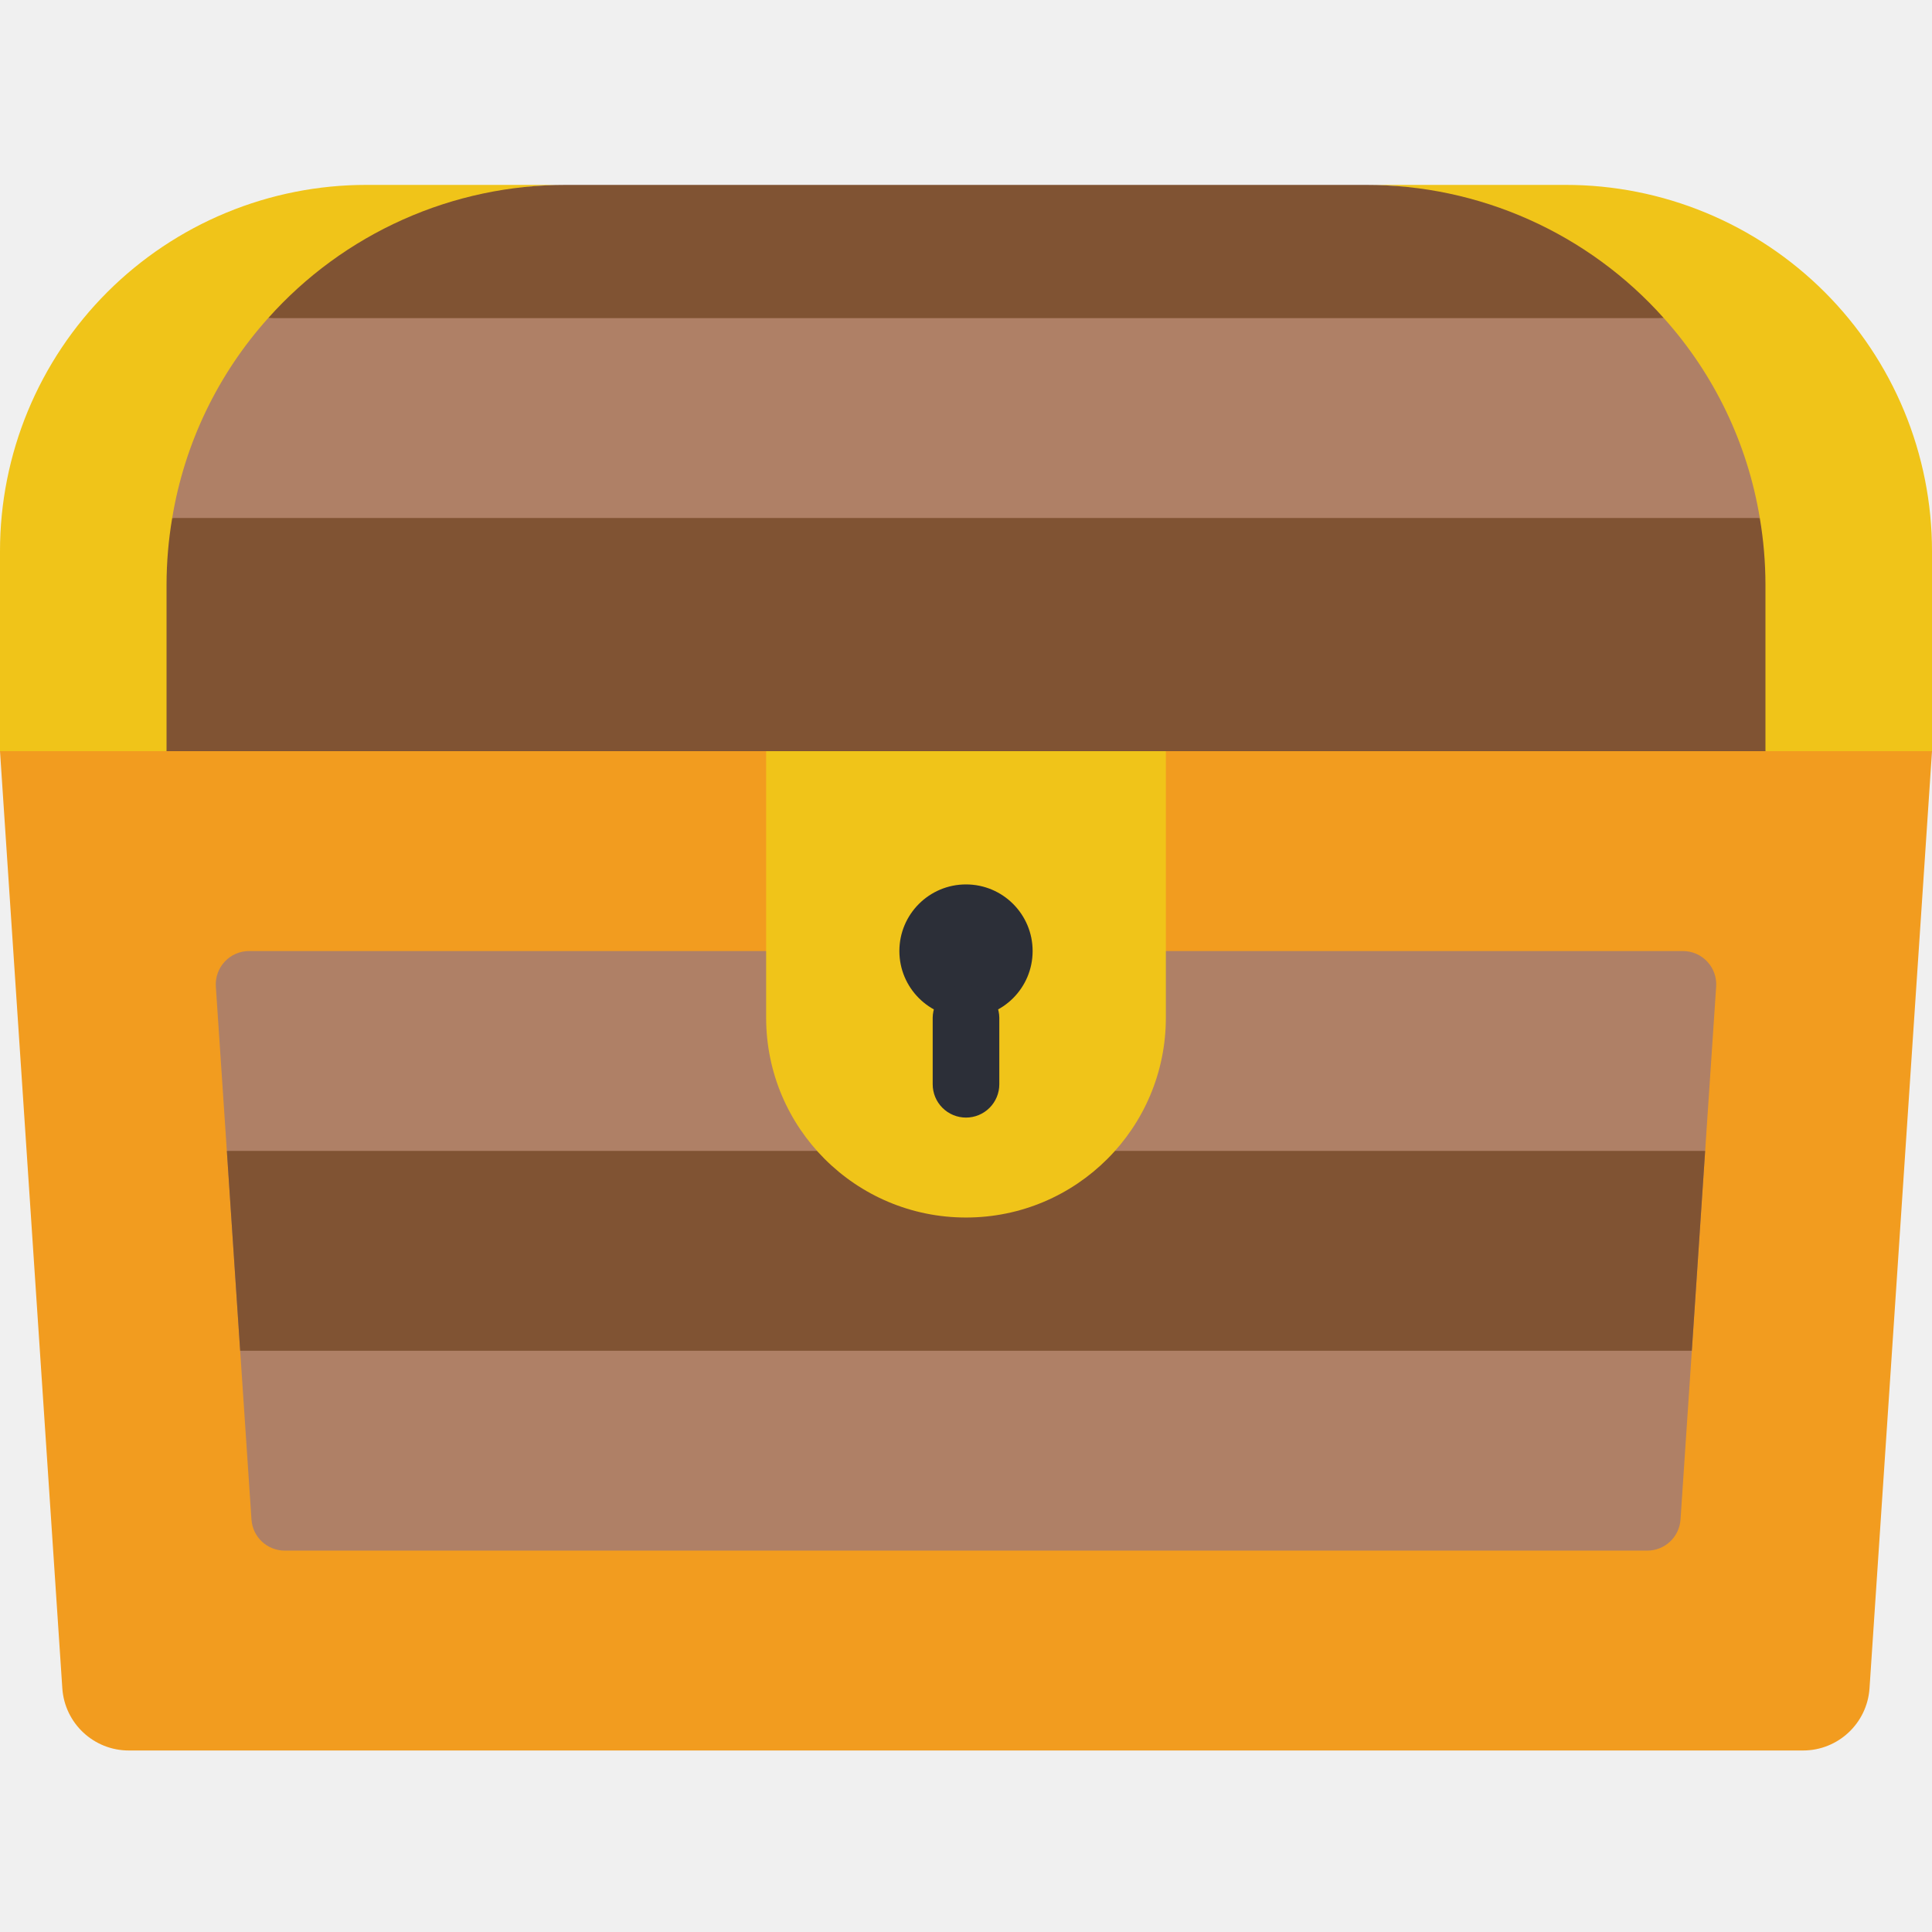
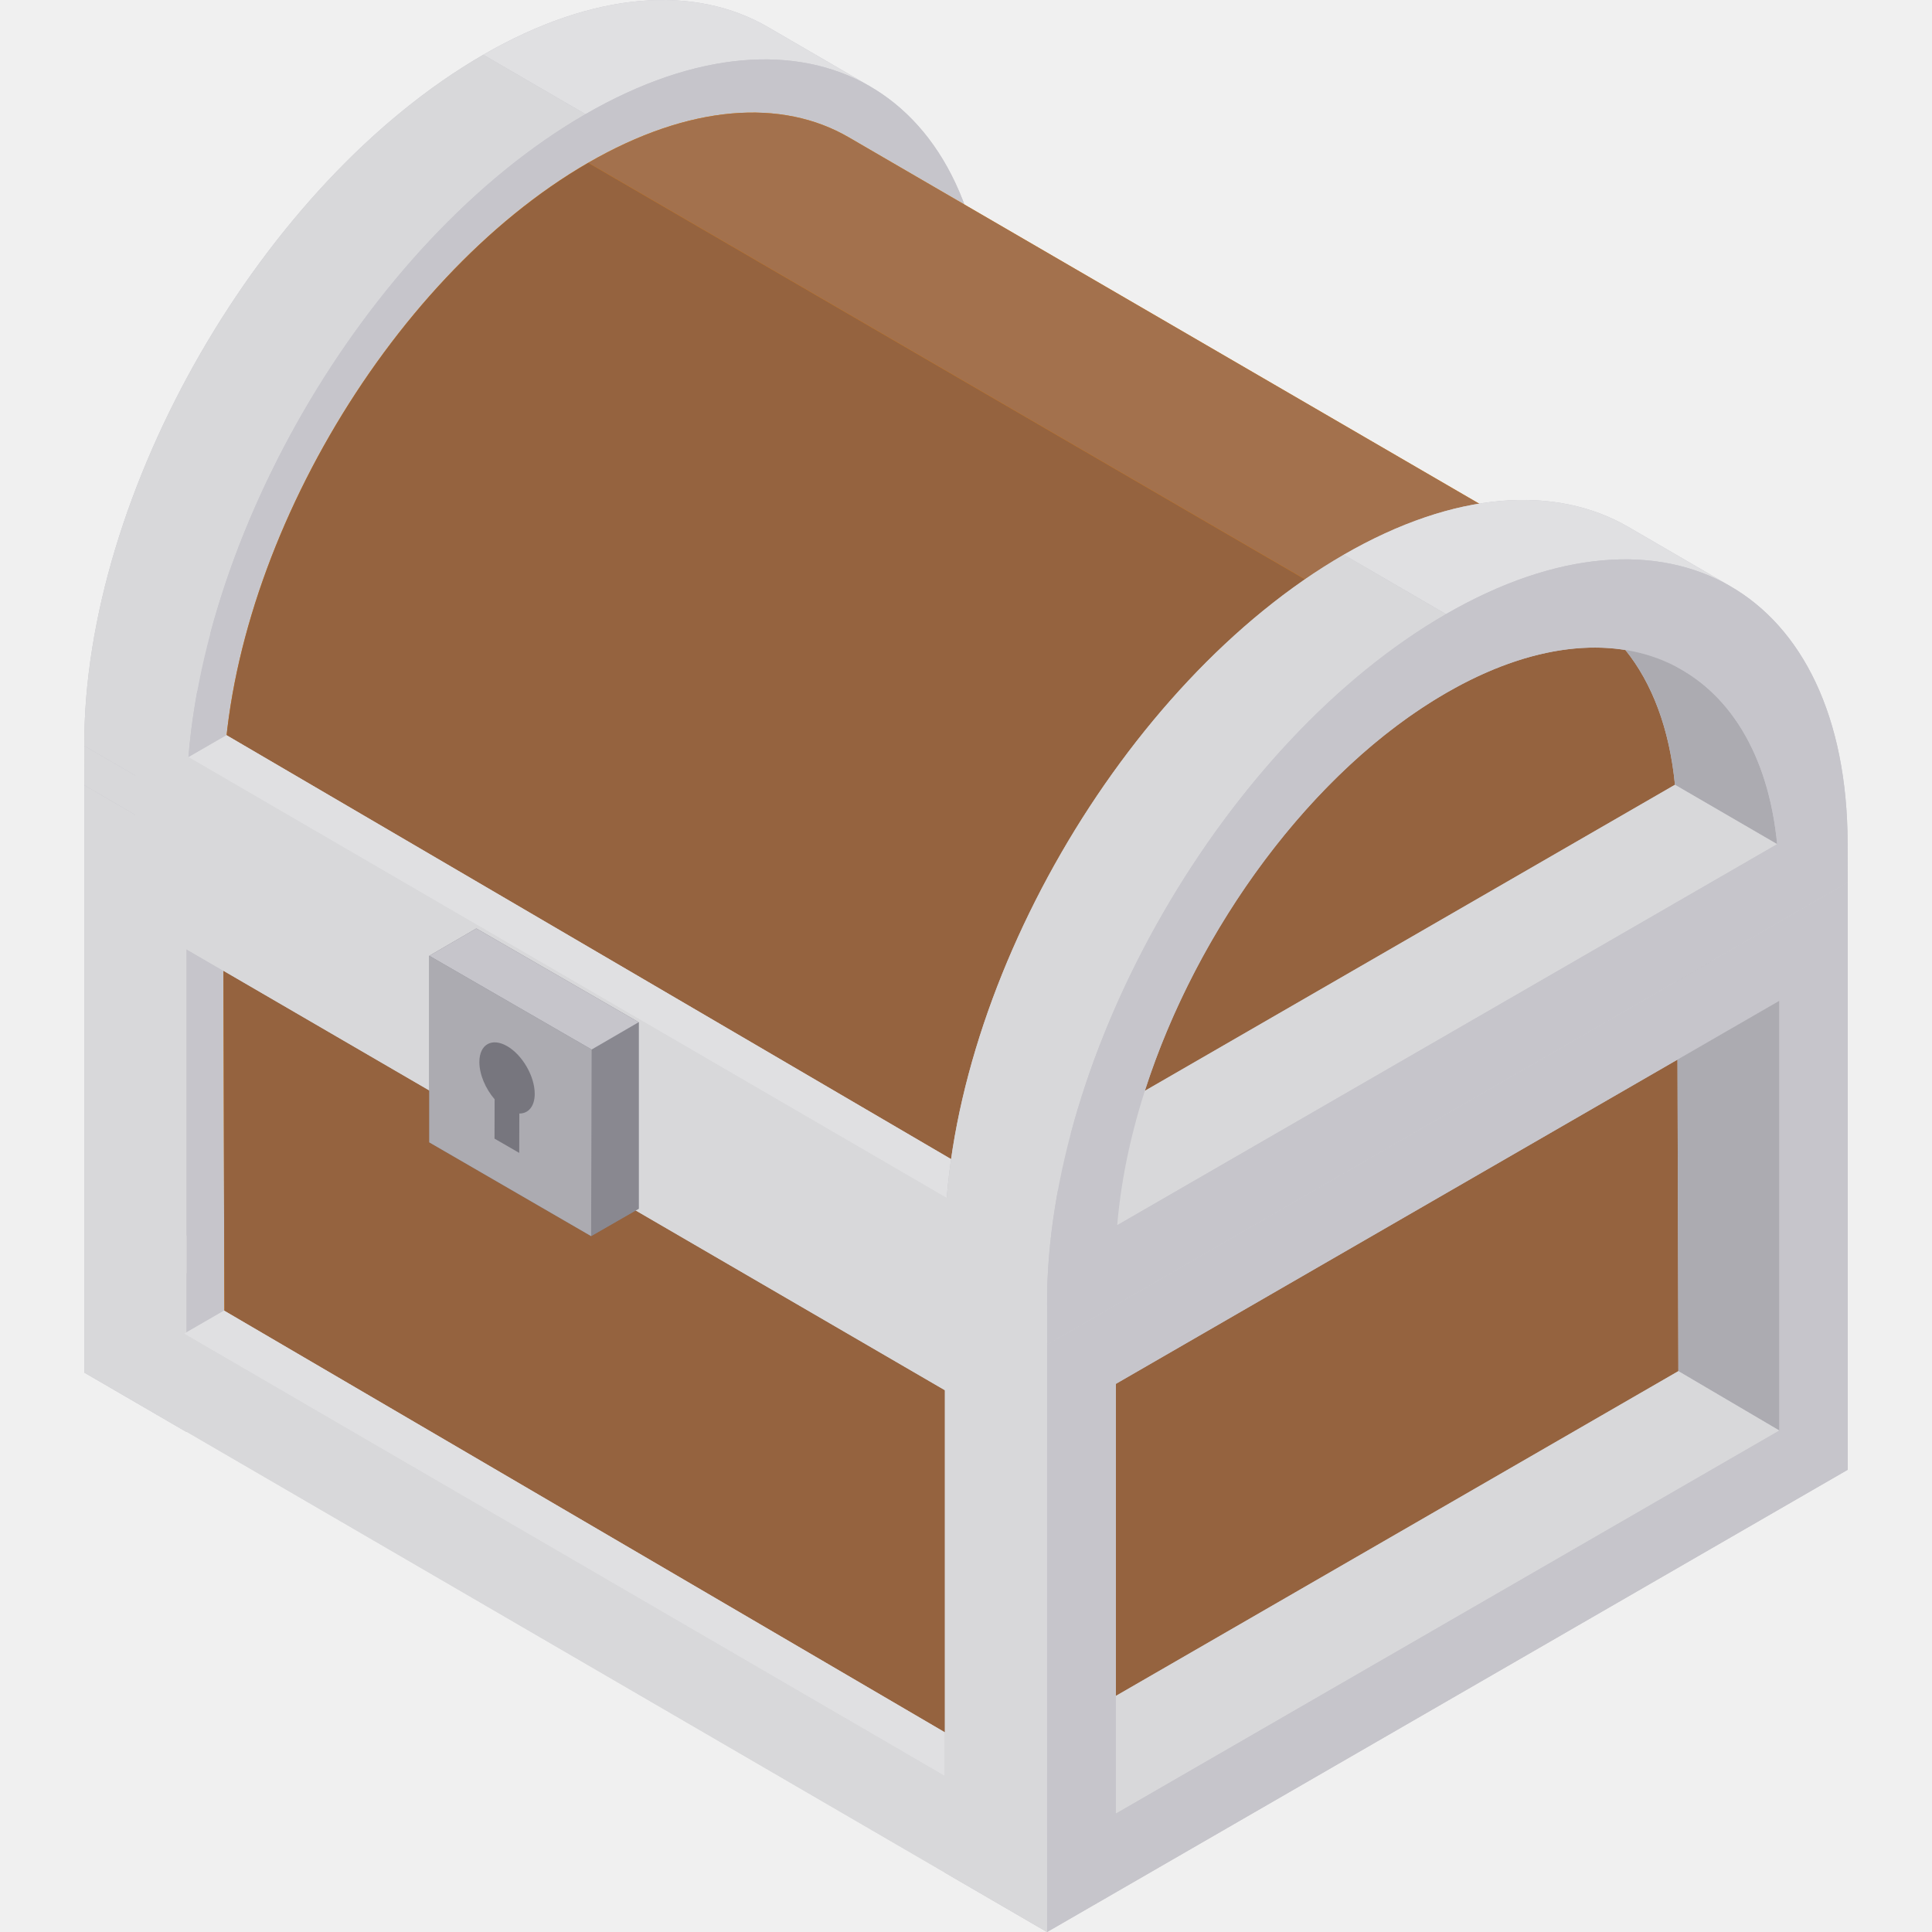
<svg xmlns="http://www.w3.org/2000/svg" width="512" height="512" viewBox="0 0 512 512" fill="none">
-   <g clip-path="url(#clip0_6165_1165)">
-     <path d="M477.828 463.898H34.172C24.863 463.918 17.137 456.707 16.516 447.414L0 199.07L264.828 172.586L512 199.07L495.441 447.414C494.821 456.688 487.121 463.894 477.828 463.898Z" fill="#F29C1F" />
-     <path d="M454.797 261.48L451.883 305H60.117L57.203 261.48C57.119 260.27 57.284 259.056 57.69 257.913C58.095 256.77 58.731 255.723 59.559 254.836C60.387 253.95 61.389 253.243 62.503 252.761C63.617 252.28 64.818 252.033 66.031 252.036H445.97C447.183 252.033 448.385 252.28 449.498 252.761C450.612 253.243 451.614 253.95 452.442 254.836C453.27 255.723 453.906 256.77 454.312 257.913C454.717 259.056 454.883 260.27 454.798 261.48H454.797Z" fill="#AF8066" />
-     <path d="M451.883 305L448.352 357.965L445.352 402.723C445.196 404.956 444.197 407.046 442.557 408.569C440.918 410.093 438.761 410.937 436.523 410.93H75.477C73.239 410.937 71.082 410.093 69.443 408.569C67.804 407.046 66.805 404.956 66.648 402.723L63.648 357.965L60.118 305L256 287.344L451.883 305Z" fill="#AF8066" />
-     <path d="M451.883 305L448.352 357.965H63.648L60.118 305H451.883Z" fill="#805333" />
-     <path d="M203.035 190.242H308.965V269.692C308.965 298.942 285.254 322.656 256 322.656C226.746 322.656 203.035 298.941 203.035 269.691V190.242Z" fill="#F0C419" />
-     <path d="M273.656 252.035C273.656 261.785 265.75 269.691 256 269.691C246.25 269.691 238.344 261.785 238.344 252.035C238.344 242.285 246.25 234.38 256 234.38C265.75 234.38 273.656 242.285 273.656 252.035Z" fill="#2C2F38" />
-     <path d="M256 296.172C253.659 296.172 251.413 295.242 249.758 293.586C248.102 291.931 247.172 289.686 247.172 287.344V269.69C247.207 267.372 248.152 265.16 249.804 263.533C251.456 261.906 253.681 260.994 256 260.994C258.318 260.994 260.544 261.906 262.196 263.533C263.848 265.16 264.793 267.372 264.828 269.69V287.343C264.828 289.685 263.897 291.93 262.242 293.585C260.586 295.241 258.341 296.172 256 296.172Z" fill="#2C2F38" />
-     <path d="M150.07 49C118.645 49 107.695 62.594 88.277 84.313C75.211 98.875 82.805 117.063 79.449 137.277C78.477 143.016 61.793 148.93 61.793 154.93L44.137 199.07H1.65236e-05V146.105C-0.007 133.351 2.499 120.721 7.377 108.936C12.254 97.151 19.407 86.444 28.426 77.425C37.444 68.407 48.151 61.255 59.935 56.377C71.719 51.5 84.349 48.993 97.102 49H150.07ZM512 146.105V199.07H467.863L450.207 154.93C450.207 148.93 442.352 143.016 441.379 137.277C438.023 117.062 436.789 98.875 423.723 84.312C404.305 62.595 393.355 49 361.93 49H414.898C427.652 48.993 440.282 51.5 452.066 56.377C463.85 61.255 474.557 68.407 483.574 77.426C492.593 86.445 499.746 97.152 504.623 108.937C509.501 120.722 512.007 133.351 512 146.105Z" fill="#F0C419" />
-     <path d="M467.863 154.93V199.07H44.137V154.93C44.145 149.016 44.645 143.11 45.637 137.277L256 110.793L466.363 137.277C467.355 143.109 467.856 149.014 467.863 154.93ZM440.938 84.313L256 93.136L71.062 84.312C80.99 73.179 93.164 64.276 106.782 58.189C120.4 52.102 135.154 48.971 150.07 49H361.93C376.847 48.971 391.6 52.103 405.218 58.19C418.836 64.276 431.011 73.18 440.938 84.313Z" fill="#805333" />
-     <path d="M466.363 137.277H45.637C48.889 117.559 57.711 99.182 71.062 84.312H440.937C454.289 99.182 463.111 117.559 466.363 137.277Z" fill="#AF8066" />
+   <g clip-path="url(#clip0_6167_1178)">
+     <path d="M234.536 85.605L22.362 208.103V363.766L49.45 379.507L261.624 257.008V101.346L234.536 85.605ZM216.743 230.876L67.682 316.936V234.236L216.508 148.311L216.743 230.876Z" fill="#C6C5CB" />
+     <path d="M243.508 246.617L216.743 230.876L216.421 116.982L243.508 132.723V246.617ZM67.683 348.13L40.919 332.389L216.743 230.876L243.508 246.617L67.683 348.13Z" fill="#E0E0E2" />
+     <path d="M49.449 379.508L22.362 363.765V208.103L49.449 223.845V379.508Z" fill="#D8D8DA" />
+     <path d="M49.449 223.845L22.362 208.103L234.536 85.605L261.623 101.346L49.449 223.845Z" fill="#E0E0E2" />
+     <path d="M49.449 223.845L261.623 101.346V257.008L49.449 379.508V223.845ZM243.508 246.617V132.723L67.682 234.235V348.13L243.508 246.617Z" fill="#C6C5CB" />
+     <path d="M261.594 90.904C261.499 57.403 249.59 33.844 230.428 22.815C230.49 22.851 230.553 22.883 230.615 22.918L203.527 7.177C184.226 -4.04 157.511 -2.486 128.074 14.51C69.574 48.284 22.141 130.441 22.331 197.661L22.36 208.104L49.448 223.845L261.622 101.346L261.594 90.904ZM215.835 75.483L75.351 156.591C89.108 113.677 119.698 71.643 155.22 51.135C172.683 41.053 188.979 37.555 202.704 39.777C209.741 48.512 214.376 60.543 215.835 75.483Z" fill="#C6C5CB" />
+     <path d="M190.656 29.321L217.744 45.062C231.523 53.07 240.744 68.929 242.924 91.224L215.836 75.483C213.657 53.189 204.436 37.329 190.656 29.321ZM68.03 192.199L40.943 176.456L215.835 75.483L242.924 91.224L68.03 192.199Z" fill="#E0E0E2" />
+     <path d="M49.449 223.845L22.362 208.103L22.331 197.661L49.419 213.402L49.449 223.845Z" fill="#D8D8DA" />
+     <path d="M203.527 7.177L230.615 22.918C211.314 11.701 184.599 13.255 155.162 30.251L128.074 14.51C157.511 -2.486 184.226 -4.04 203.527 7.177Z" fill="#E0E0E2" />
+     <path d="M49.419 213.402L22.331 197.661C22.141 130.441 69.574 48.283 128.073 14.51L155.161 30.251C96.662 64.026 49.229 146.183 49.419 213.402Z" fill="#D8D8DA" />
+     <path d="M155.161 30.251C213.66 -3.524 261.403 23.684 261.594 90.903L261.623 101.346L49.449 223.845L49.42 213.402C49.229 146.183 96.662 64.026 155.161 30.251ZM68.03 192.199L242.923 91.224C238.215 43.05 200.624 24.921 155.22 51.135C109.808 77.354 72.45 138.754 68.03 192.199Z" fill="#C6C5CB" />
+     <path d="M253.127 117.946L59.128 229.951L59.51 364.73L284.857 495.91L478.856 383.903V249.125L253.127 117.946Z" fill="#F18700" />
+     <path d="M284.857 495.91L59.51 364.73L59.128 229.951L284.857 361.131V495.91ZM284.857 361.131L59.128 229.951L253.127 117.946L478.856 249.125L284.857 361.131Z" fill="#95633F" />
+     <path d="M478.856 249.125V383.903L284.857 495.91V361.131L478.856 249.125Z" fill="#95633F" />
+     <path d="M59.388 347.329L48.793 353.447L35.891 345.946V371.551L277.465 512V486.395L287.212 480.627L59.388 347.329Z" fill="#D8D8DA" />
+     <path d="M277.465 486.395L287.212 480.627L59.388 347.329L48.793 353.447L277.465 486.395Z" fill="#E0E0E2" />
+     <path d="M462.581 218.097L250.407 340.596V496.259L277.495 512L489.669 389.501V233.838L462.581 218.097ZM444.789 363.368L295.729 449.428V366.728L444.555 280.803L444.789 363.368Z" fill="#C6C5CB" />
+     <path d="M471.554 379.111L444.789 363.368L444.466 249.474L471.554 265.216V379.111Z" fill="#ACABB1" />
+     <path d="M295.729 480.623L268.965 464.881L444.789 363.368L471.554 379.111L295.729 480.623Z" fill="#D8D8DA" />
+     <path d="M277.495 512L250.407 496.259V340.596L277.495 356.337V512Z" fill="#D8D8DA" />
+     <path d="M277.495 356.337L250.407 340.596L462.581 218.097L489.669 233.838L277.495 356.337Z" fill="#E0E0E2" />
+     <path d="M277.495 356.337L489.669 233.838V389.5L277.495 512V356.337ZM471.554 379.111V265.216L295.729 366.729V480.623L471.554 379.111Z" fill="#C6C5CB" />
+     <path d="M450.462 167.464L450.632 167.558L224.903 36.378C207.266 26.129 182.841 27.575 155.881 43.139C102.306 74.071 59.022 149.04 59.197 210.602L284.926 341.782L478.925 229.777C478.839 199.096 467.973 177.541 450.462 167.464Z" fill="#F18700" />
+     <path d="M224.903 36.378L450.632 167.558C432.995 157.309 408.57 158.755 381.61 174.319L155.881 43.14C182.841 27.575 207.266 26.129 224.903 36.378Z" fill="#A3714D" />
+     <path d="M284.927 341.783L59.197 210.603C59.023 149.041 102.306 74.071 155.881 43.14L381.61 174.32C328.035 205.251 284.752 280.221 284.927 341.783Z" fill="#95633F" />
+     <path d="M381.61 174.32C435.185 143.388 478.752 168.215 478.926 229.777L284.927 341.783C284.752 280.221 328.035 205.251 381.61 174.32Z" fill="#95633F" />
+     <path d="M287.863 328.139L60.039 194.841L49.951 200.666L35.891 192.492V243.702L277.465 384.151V332.943L278.639 333.605L287.863 328.139Z" fill="#D8D8DA" />
+     <path d="M278.639 333.605L287.863 328.139L60.039 194.841L49.968 200.657L278.639 333.605Z" fill="#E0E0E2" />
+     <path d="M489.64 223.397C489.545 189.896 477.636 166.336 458.474 155.308C458.536 155.344 458.599 155.376 458.66 155.411L431.572 139.67C412.271 128.453 385.556 130.007 356.119 147.003C297.62 180.777 250.187 262.934 250.378 330.153L250.407 340.596L277.495 356.337L489.669 233.838L489.64 223.397ZM443.881 207.975L303.398 289.083C317.155 246.169 347.745 204.135 383.267 183.627C400.73 173.545 417.026 170.047 430.751 172.269C437.786 181.004 442.421 193.037 443.881 207.975Z" fill="#C6C5CB" />
+     <path d="M418.702 161.814L445.79 177.555C459.569 185.563 468.79 201.422 470.97 223.717L443.882 207.976C441.703 185.681 432.481 169.821 418.702 161.814Z" fill="#ACABB1" />
+     <path d="M296.076 324.691L268.989 308.95L443.881 207.975L470.969 223.717L296.076 324.691Z" fill="#D8D8DA" />
+     <path d="M277.495 356.337L250.407 340.596L250.378 330.154L277.466 345.896L277.495 356.337ZM431.572 139.669L458.66 155.41C439.359 144.193 412.644 145.747 383.207 162.743L356.119 147.002C385.557 130.006 412.271 128.452 431.572 139.669Z" fill="#E0E0E2" />
+     <path d="M277.466 345.896L250.378 330.155C250.188 262.936 297.62 180.777 356.119 147.004L383.207 162.745C324.708 196.518 277.275 278.675 277.466 345.896Z" fill="#D8D8DA" />
+     <path d="M383.207 162.743C441.706 128.968 489.449 156.176 489.64 223.395L489.669 233.838L277.495 356.337L277.466 345.894C277.275 278.675 324.708 196.518 383.207 162.743ZM296.076 324.691L470.969 223.717C466.261 175.543 428.67 157.414 383.266 183.628C337.854 209.847 300.497 271.246 296.076 324.691Z" fill="#C6C5CB" />
+     <path d="M277.465 384.151L35.891 243.702V192.492L277.465 332.942V384.151ZM277.465 512L35.891 371.551V345.946L277.465 486.395V512Z" fill="#D8D8DA" />
+     <path d="M126.232 246.05L113.766 253.294V302.734L156.651 327.574L169.258 320.33V270.89L126.232 246.05Z" fill="#898890" />
+     <path d="M156.791 278.135L169.258 270.89V320.33L156.651 327.574L156.791 278.135Z" fill="#898890" />
+     <path d="M113.766 253.294L126.232 246.05L169.258 270.89L156.791 278.135L113.766 253.294Z" fill="#C6C5CB" />
+     <path d="M156.791 278.135L156.651 327.574L113.766 302.734V253.294L156.791 278.135Z" fill="#ACABB1" />
+     <path d="M134.399 277.238C130.349 274.9 127.05 276.773 127.037 281.426C127.028 284.73 128.674 288.545 131.079 291.315L131.05 301.748L137.601 305.53L137.63 295.097C140.035 295.103 141.698 293.199 141.707 289.896C141.721 285.242 138.449 279.575 134.399 277.238Z" fill="#77767E" />
  </g>
  <defs>
-     <clipPath id="clip0_6165_1165">
+     <clipPath id="clip0_6167_1178">
      <rect width="512" height="512" fill="white" />
    </clipPath>
  </defs>
</svg>
